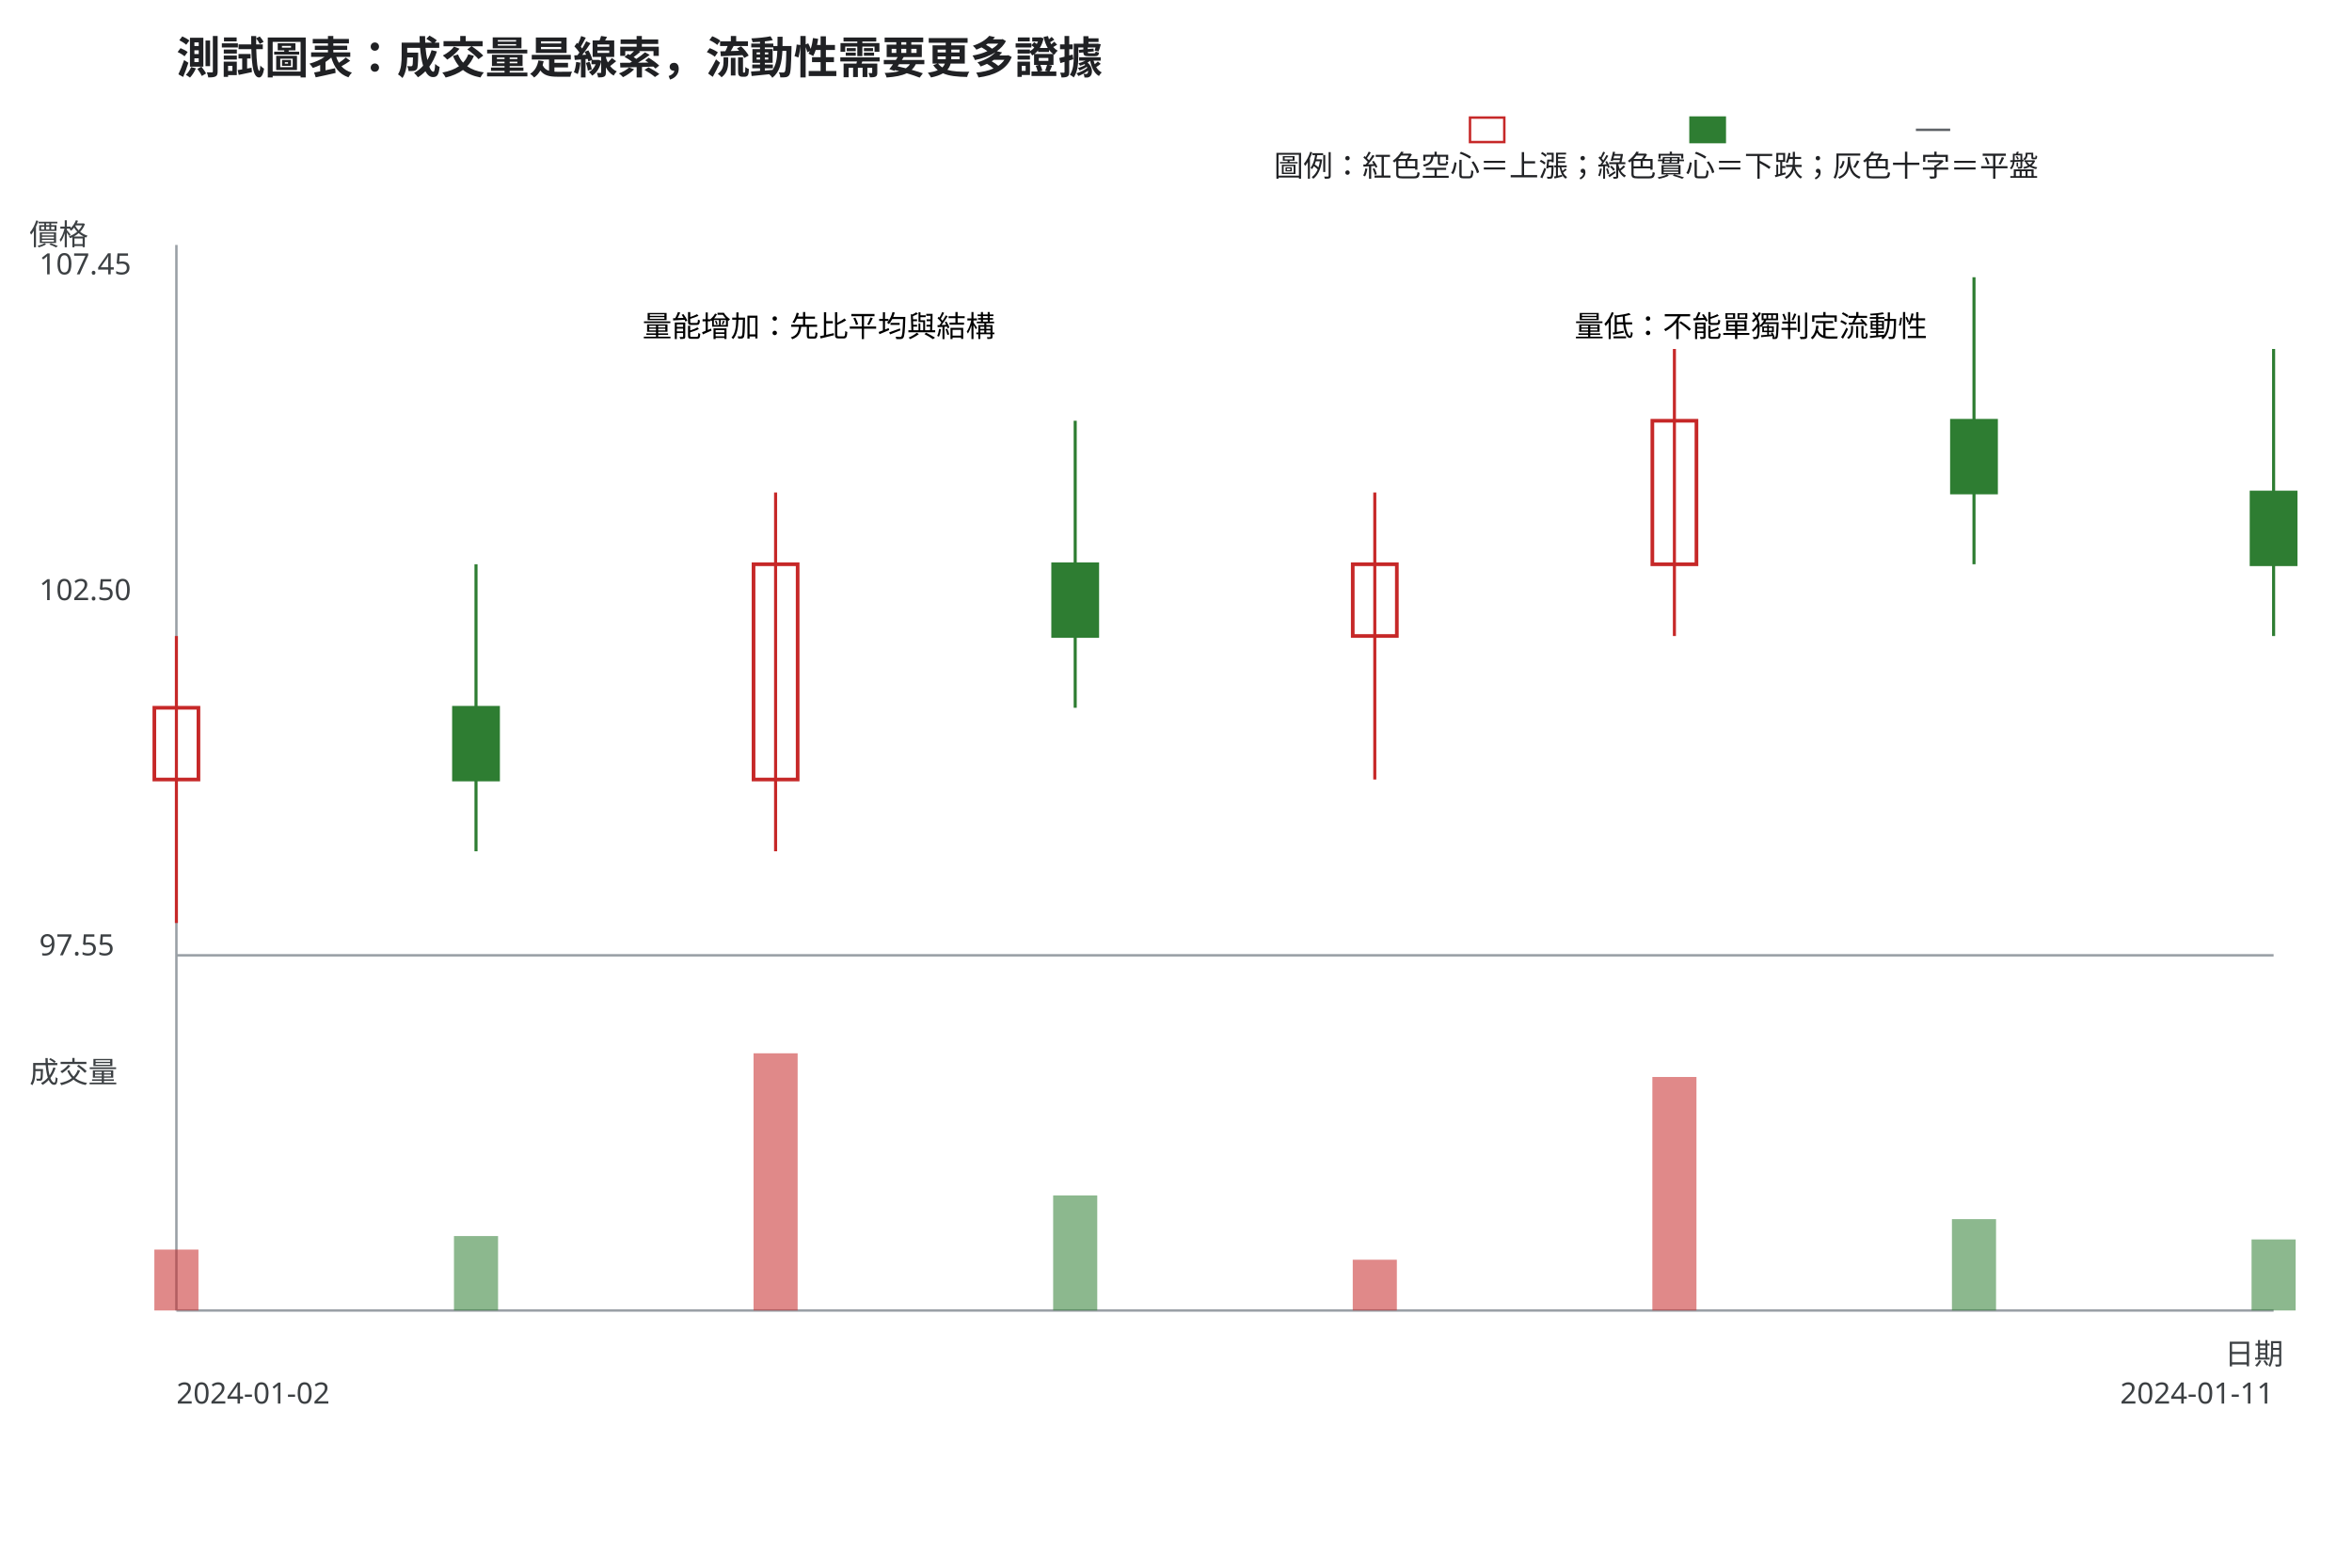
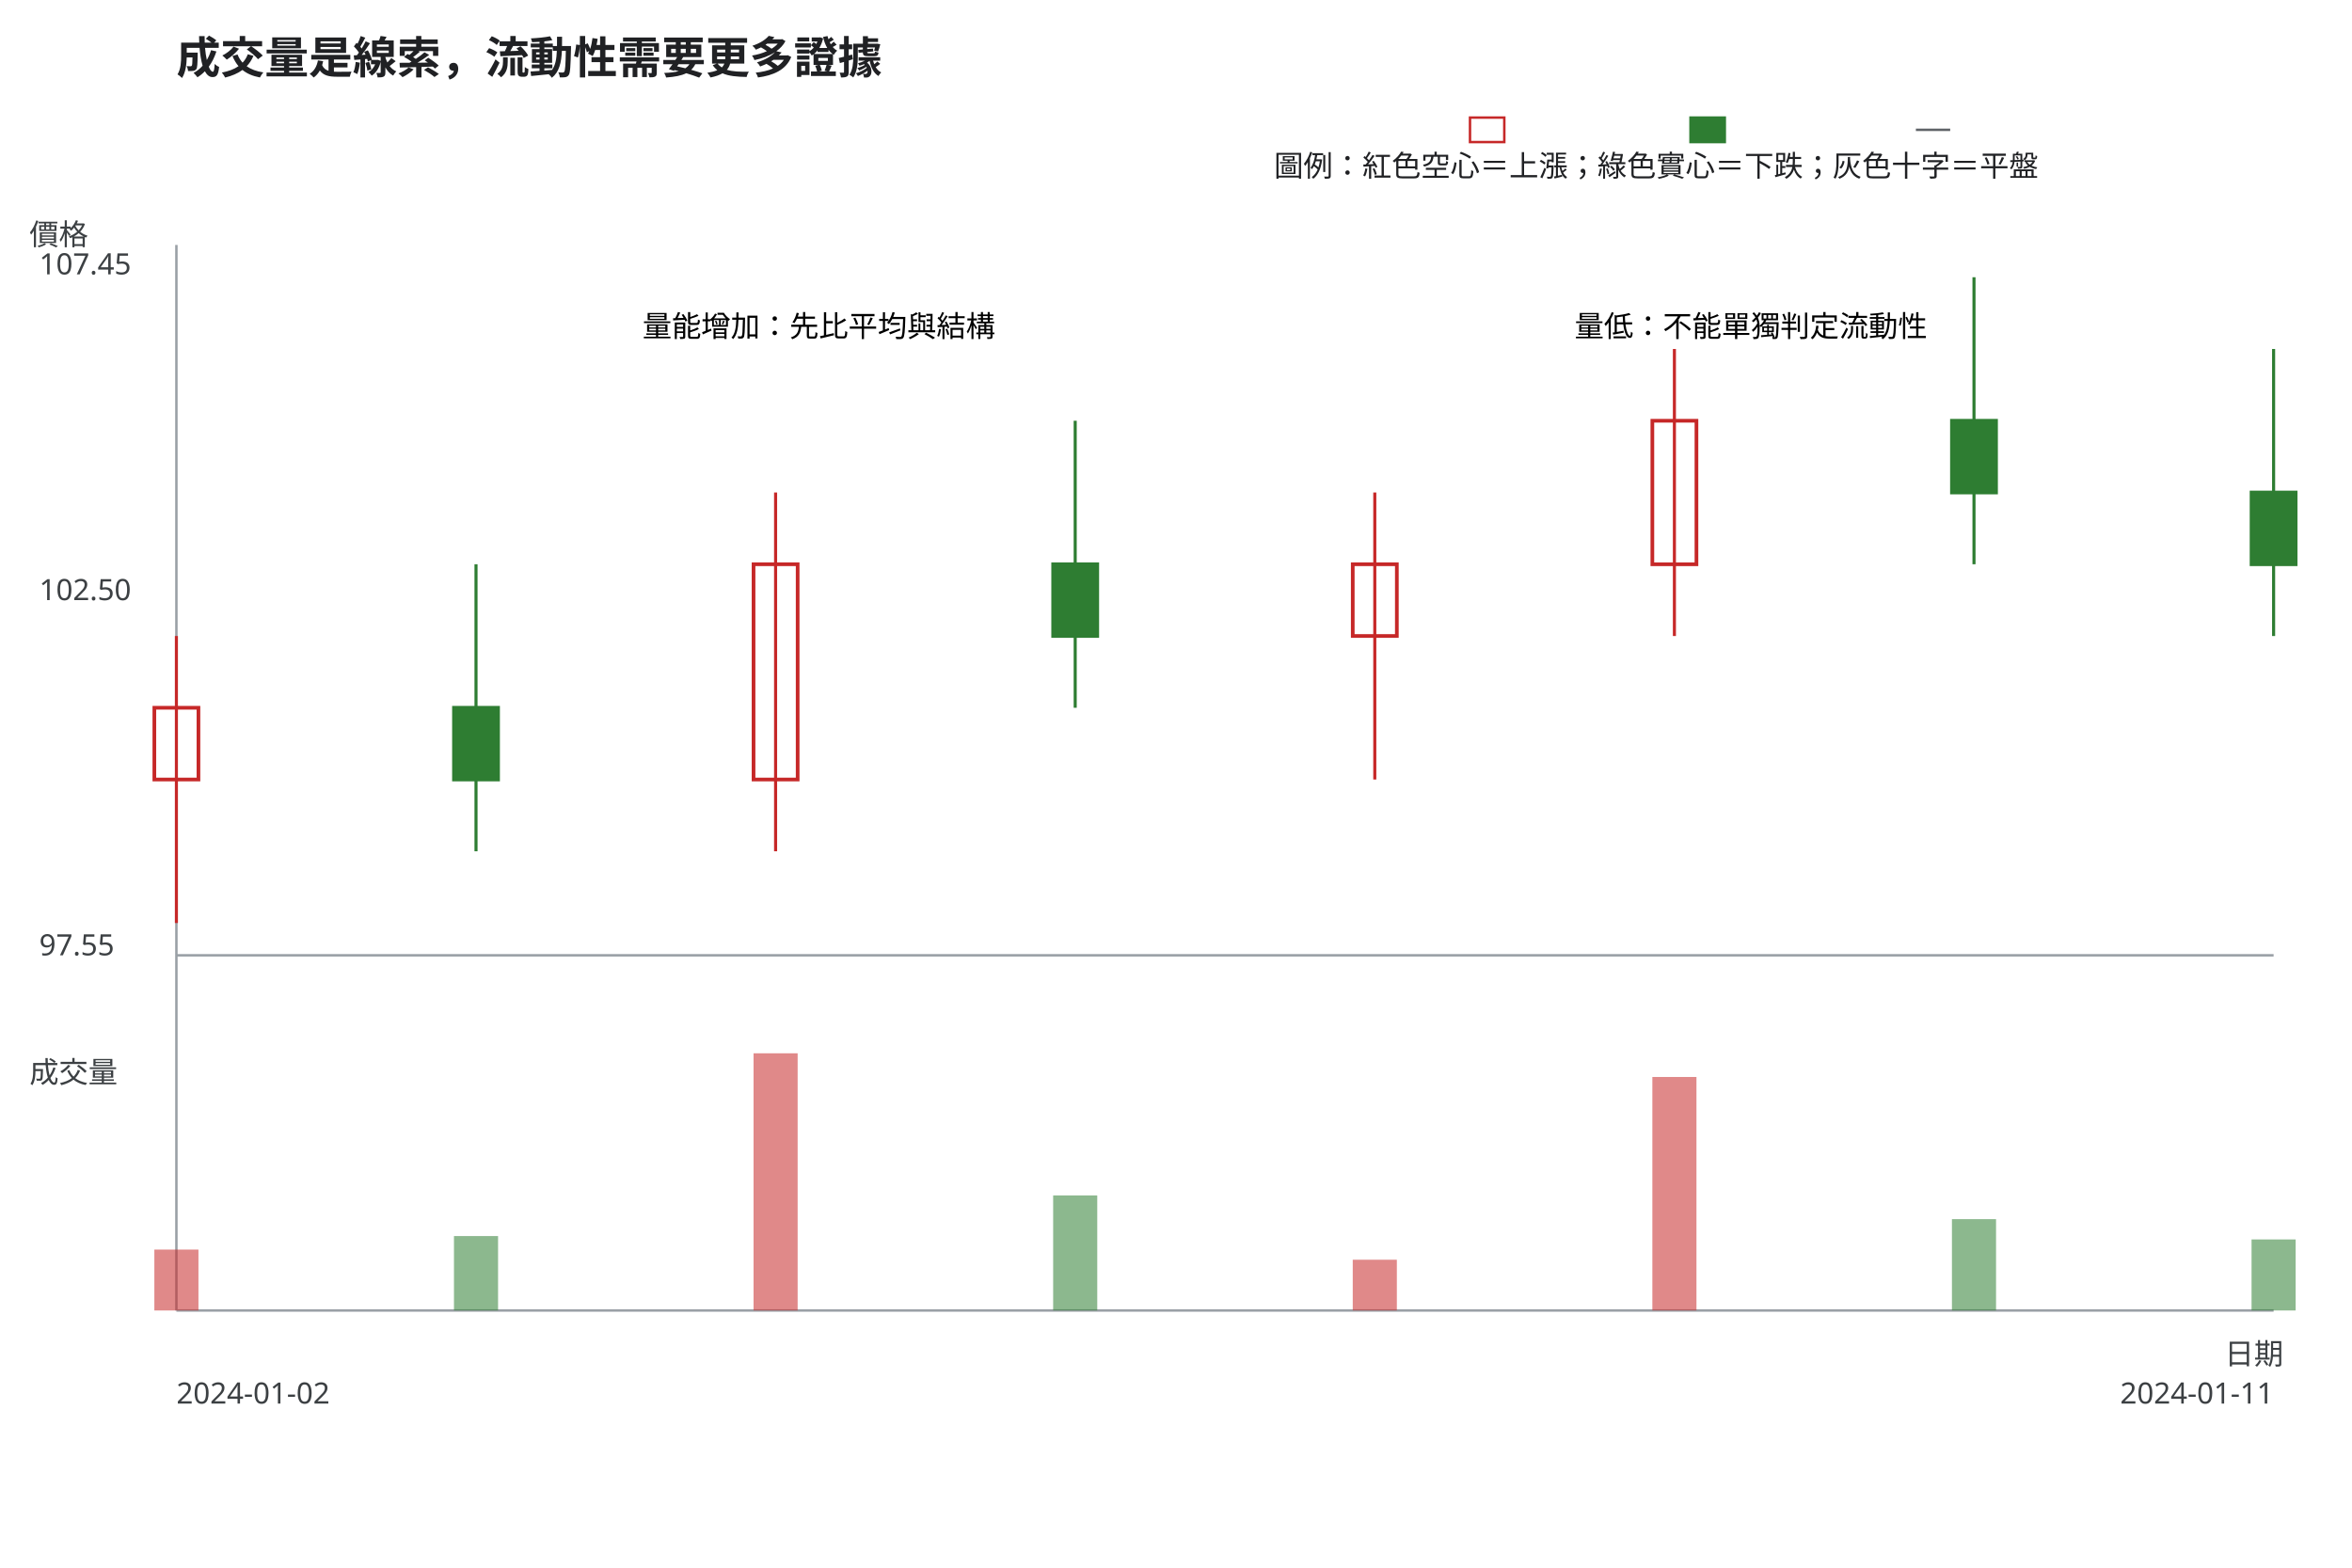
<svg xmlns="http://www.w3.org/2000/svg" aria-labelledby="chart-title chart-desc" height="640.00" role="img" viewBox="0 0 960.00 640.00" width="960.00">
  <style>.chart-heading{font:600 18px sans-serif;fill:#202124}.axis{stroke:#9aa0a6;stroke-width:1}.axis-label{font:12px sans-serif;fill:#3c4043}.legend-text,.annotation-label,.indicator-label{font:12px sans-serif;fill:#202124}.candle-wick{stroke-width:1.25}.volume-bar{fill-opacity:.55}.annotation{stroke-dasharray:4 3}.indicator-line{stroke-width:1.5}.sma{stroke:#1565c0}.ema{stroke:#8e24aa}.bollinger{stroke:#ef6c00}.atr{stroke:#455a64}.rsi{stroke:#00695c}.kd-k{stroke:#1565c0}.kd-d{stroke:#ef6c00}.macd{stroke:#6a1b9a}.macd-signal{stroke:#d81b60}.macd-histogram{stroke:#546e7a}</style>
  <defs>
    <marker id="arrowhead" markerHeight="6.00" markerWidth="6.00" orient="auto" refX="5.00" refY="3.00">
      <path d="M 0 0 L 6 3 L 0 6 z" fill="#5d4037" />
    </marker>
  </defs>
-   <text class="chart-heading" x="72.00" y="30.00">測試圖表：成交量是線索，流動性需要更多證據</text>
+   <text class="chart-heading" x="72.00" y="30.00">成交量是線索，流動性需要更多證據</text>
  <g class="axes">
    <line class="axis" x1="72.00" x2="72.00" y1="100.00" y2="535.00" />
    <line class="axis" x1="72.00" x2="928.00" y1="390.00" y2="390.00" />
    <line class="axis" x1="72.00" x2="928.00" y1="535.00" y2="535.00" />
    <text class="axis-label" x="12.00" y="100.00">價格</text>
    <text class="axis-label" x="16.00" y="112.00">107.45</text>
    <text class="axis-label" x="16.00" y="245.00">102.50</text>
    <text class="axis-label" x="16.00" y="390.00">97.55</text>
    <text class="axis-label" x="12.00" y="442.00">成交量</text>
    <text class="axis-label" x="908.00" y="557.00">日期</text>
  </g>
  <g class="date-labels">
    <text class="axis-label" text-anchor="start" x="72.00" y="573.00">2024-01-02</text>
    <text class="axis-label" text-anchor="end" x="928.00" y="573.00">2024-01-11</text>
  </g>
  <g class="price-candles">
    <line class="candle-wick up" data-direction="up" stroke="#c62828" x1="72.00" x2="72.00" y1="259.65" y2="376.82" />
    <rect class="candle-body up hollow" data-direction="up" fill="none" height="29.29" stroke="#c62828" stroke-width="1.50" width="18.00" x="63.00" y="288.94" />
    <line class="candle-wick down" data-direction="down" stroke="#2e7d32" x1="194.29" x2="194.29" y1="230.35" y2="347.53" />
    <rect class="candle-body down solid" data-direction="down" fill="#2e7d32" height="29.29" stroke="#2e7d32" stroke-width="1.50" width="18.00" x="185.29" y="288.94" />
    <line class="candle-wick up" data-direction="up" stroke="#c62828" x1="316.57" x2="316.57" y1="201.06" y2="347.53" />
    <rect class="candle-body up hollow" data-direction="up" fill="none" height="87.88" stroke="#c62828" stroke-width="1.50" width="18.00" x="307.57" y="230.35" />
    <line class="candle-wick down" data-direction="down" stroke="#2e7d32" x1="438.86" x2="438.86" y1="171.77" y2="288.94" />
    <rect class="candle-body down solid" data-direction="down" fill="#2e7d32" height="29.29" stroke="#2e7d32" stroke-width="1.50" width="18.00" x="429.86" y="230.35" />
    <line class="candle-wick up" data-direction="up" stroke="#c62828" x1="561.14" x2="561.14" y1="201.06" y2="318.23" />
    <rect class="candle-body up hollow" data-direction="up" fill="none" height="29.29" stroke="#c62828" stroke-width="1.50" width="18.00" x="552.14" y="230.35" />
    <line class="candle-wick up" data-direction="up" stroke="#c62828" x1="683.43" x2="683.43" y1="142.47" y2="259.65" />
    <rect class="candle-body up hollow" data-direction="up" fill="none" height="58.59" stroke="#c62828" stroke-width="1.50" width="18.00" x="674.43" y="171.77" />
    <line class="candle-wick down" data-direction="down" stroke="#2e7d32" x1="805.71" x2="805.71" y1="113.18" y2="230.35" />
    <rect class="candle-body down solid" data-direction="down" fill="#2e7d32" height="29.29" stroke="#2e7d32" stroke-width="1.50" width="18.00" x="796.71" y="171.77" />
    <line class="candle-wick down" data-direction="down" stroke="#2e7d32" x1="928.00" x2="928.00" y1="142.47" y2="259.65" />
    <rect class="candle-body down solid" data-direction="down" fill="#2e7d32" height="29.29" stroke="#2e7d32" stroke-width="1.50" width="18.00" x="919.00" y="201.06" />
  </g>
  <g class="volume-bars">
    <rect class="volume-bar up" data-direction="up" fill="#c62828" height="24.87" width="18.00" x="63.00" y="510.13" />
    <rect class="volume-bar down" data-direction="down" fill="#2e7d32" height="30.39" width="18.00" x="185.29" y="504.61" />
    <rect class="volume-bar up" data-direction="up" fill="#c62828" height="105.00" width="18.00" x="307.57" y="430.00" />
    <rect class="volume-bar down" data-direction="down" fill="#2e7d32" height="46.97" width="18.00" x="429.86" y="488.03" />
    <rect class="volume-bar up" data-direction="up" fill="#c62828" height="20.72" width="18.00" x="552.14" y="514.28" />
    <rect class="volume-bar up" data-direction="up" fill="#c62828" height="95.33" width="18.00" x="674.43" y="439.67" />
    <rect class="volume-bar down" data-direction="down" fill="#2e7d32" height="37.30" width="18.00" x="796.71" y="497.70" />
    <rect class="volume-bar down" data-direction="down" fill="#2e7d32" height="29.01" width="18.00" x="919.00" y="505.99" />
  </g>
  <g class="legend">
    <rect class="legend-up hollow" fill="none" height="10.00" stroke="#c62828" width="14.00" x="600.00" y="48.00" />
    <rect class="legend-down solid" fill="#2e7d32" height="10.00" stroke="#2e7d32" width="14.00" x="690.00" y="48.00" />
    <line class="legend-doji cross" stroke="#5f6368" x1="782.00" x2="796.00" y1="53.00" y2="53.00" />
    <text class="legend-text" x="520.00" y="72.00">圖例：紅色空心＝上漲；綠色實心＝下跌；灰色十字＝平盤</text>
  </g>
  <g class="annotations">
    <text class="annotation label" data-annotation="label" x="262.22" y="137.47">量能增加：先比平均與結構</text>
    <text class="annotation label" data-annotation="label" x="642.67" y="137.47">量低：不能單獨判定流動性</text>
  </g>
</svg>
